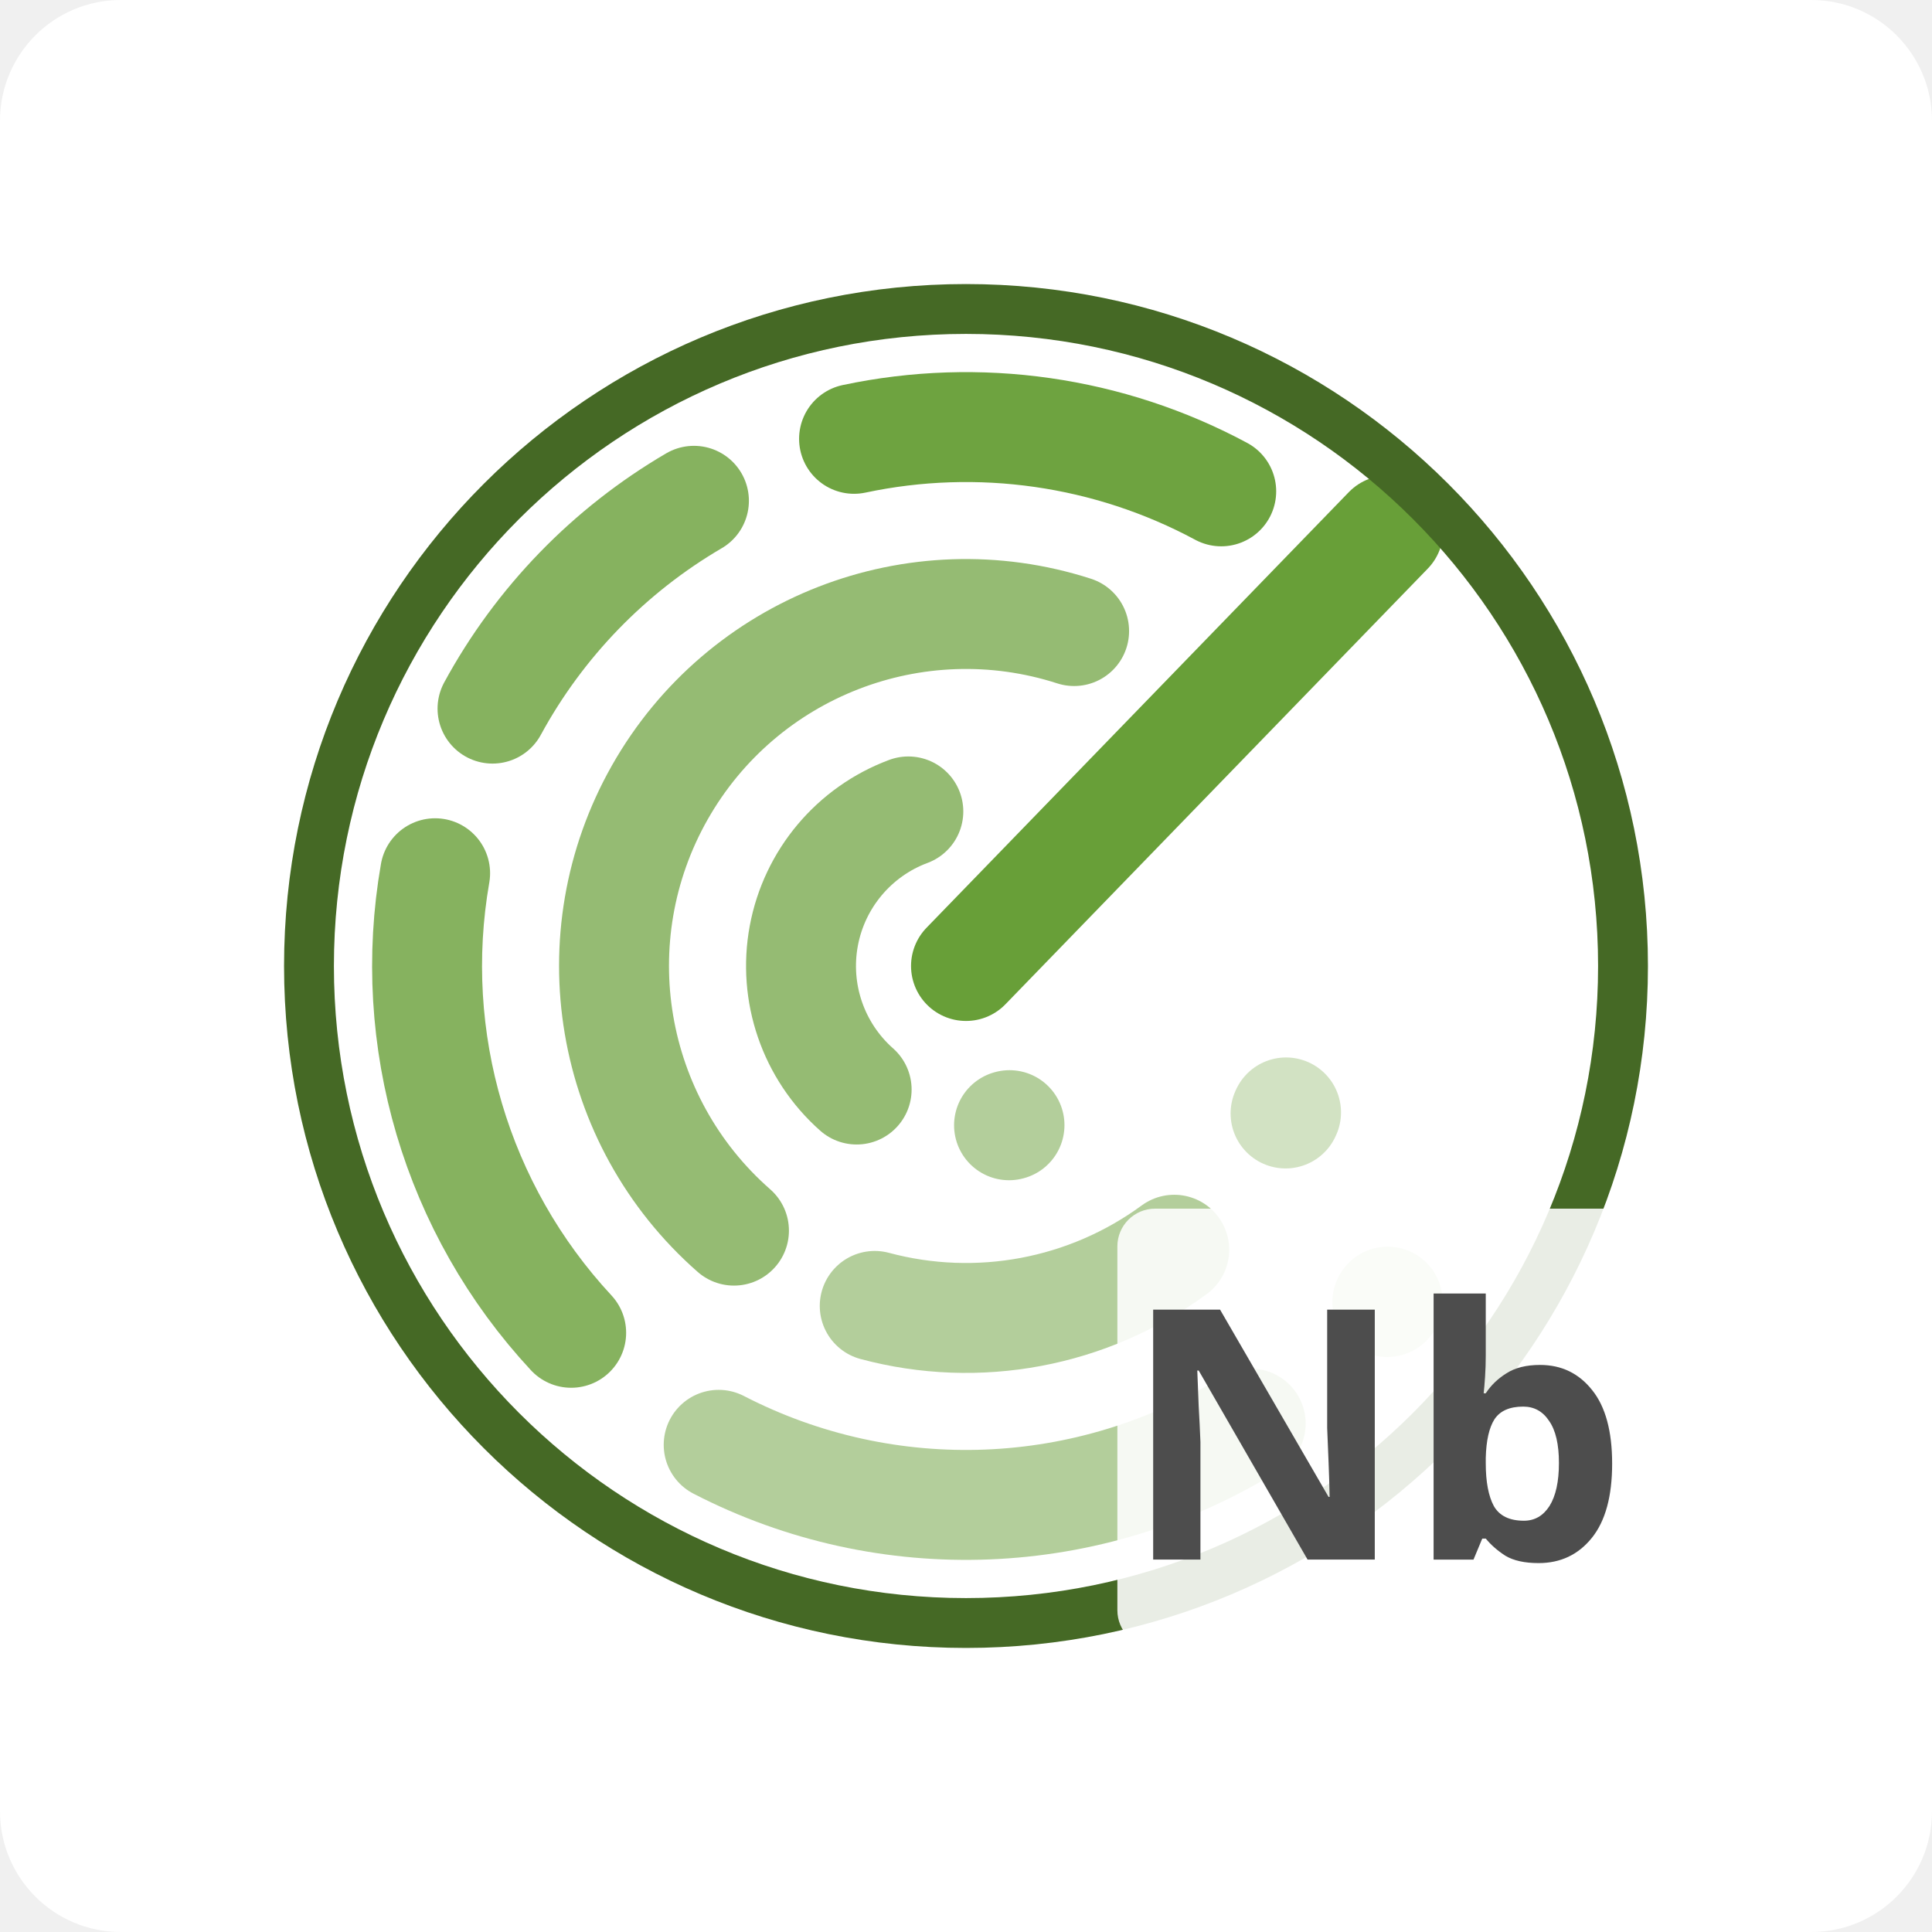
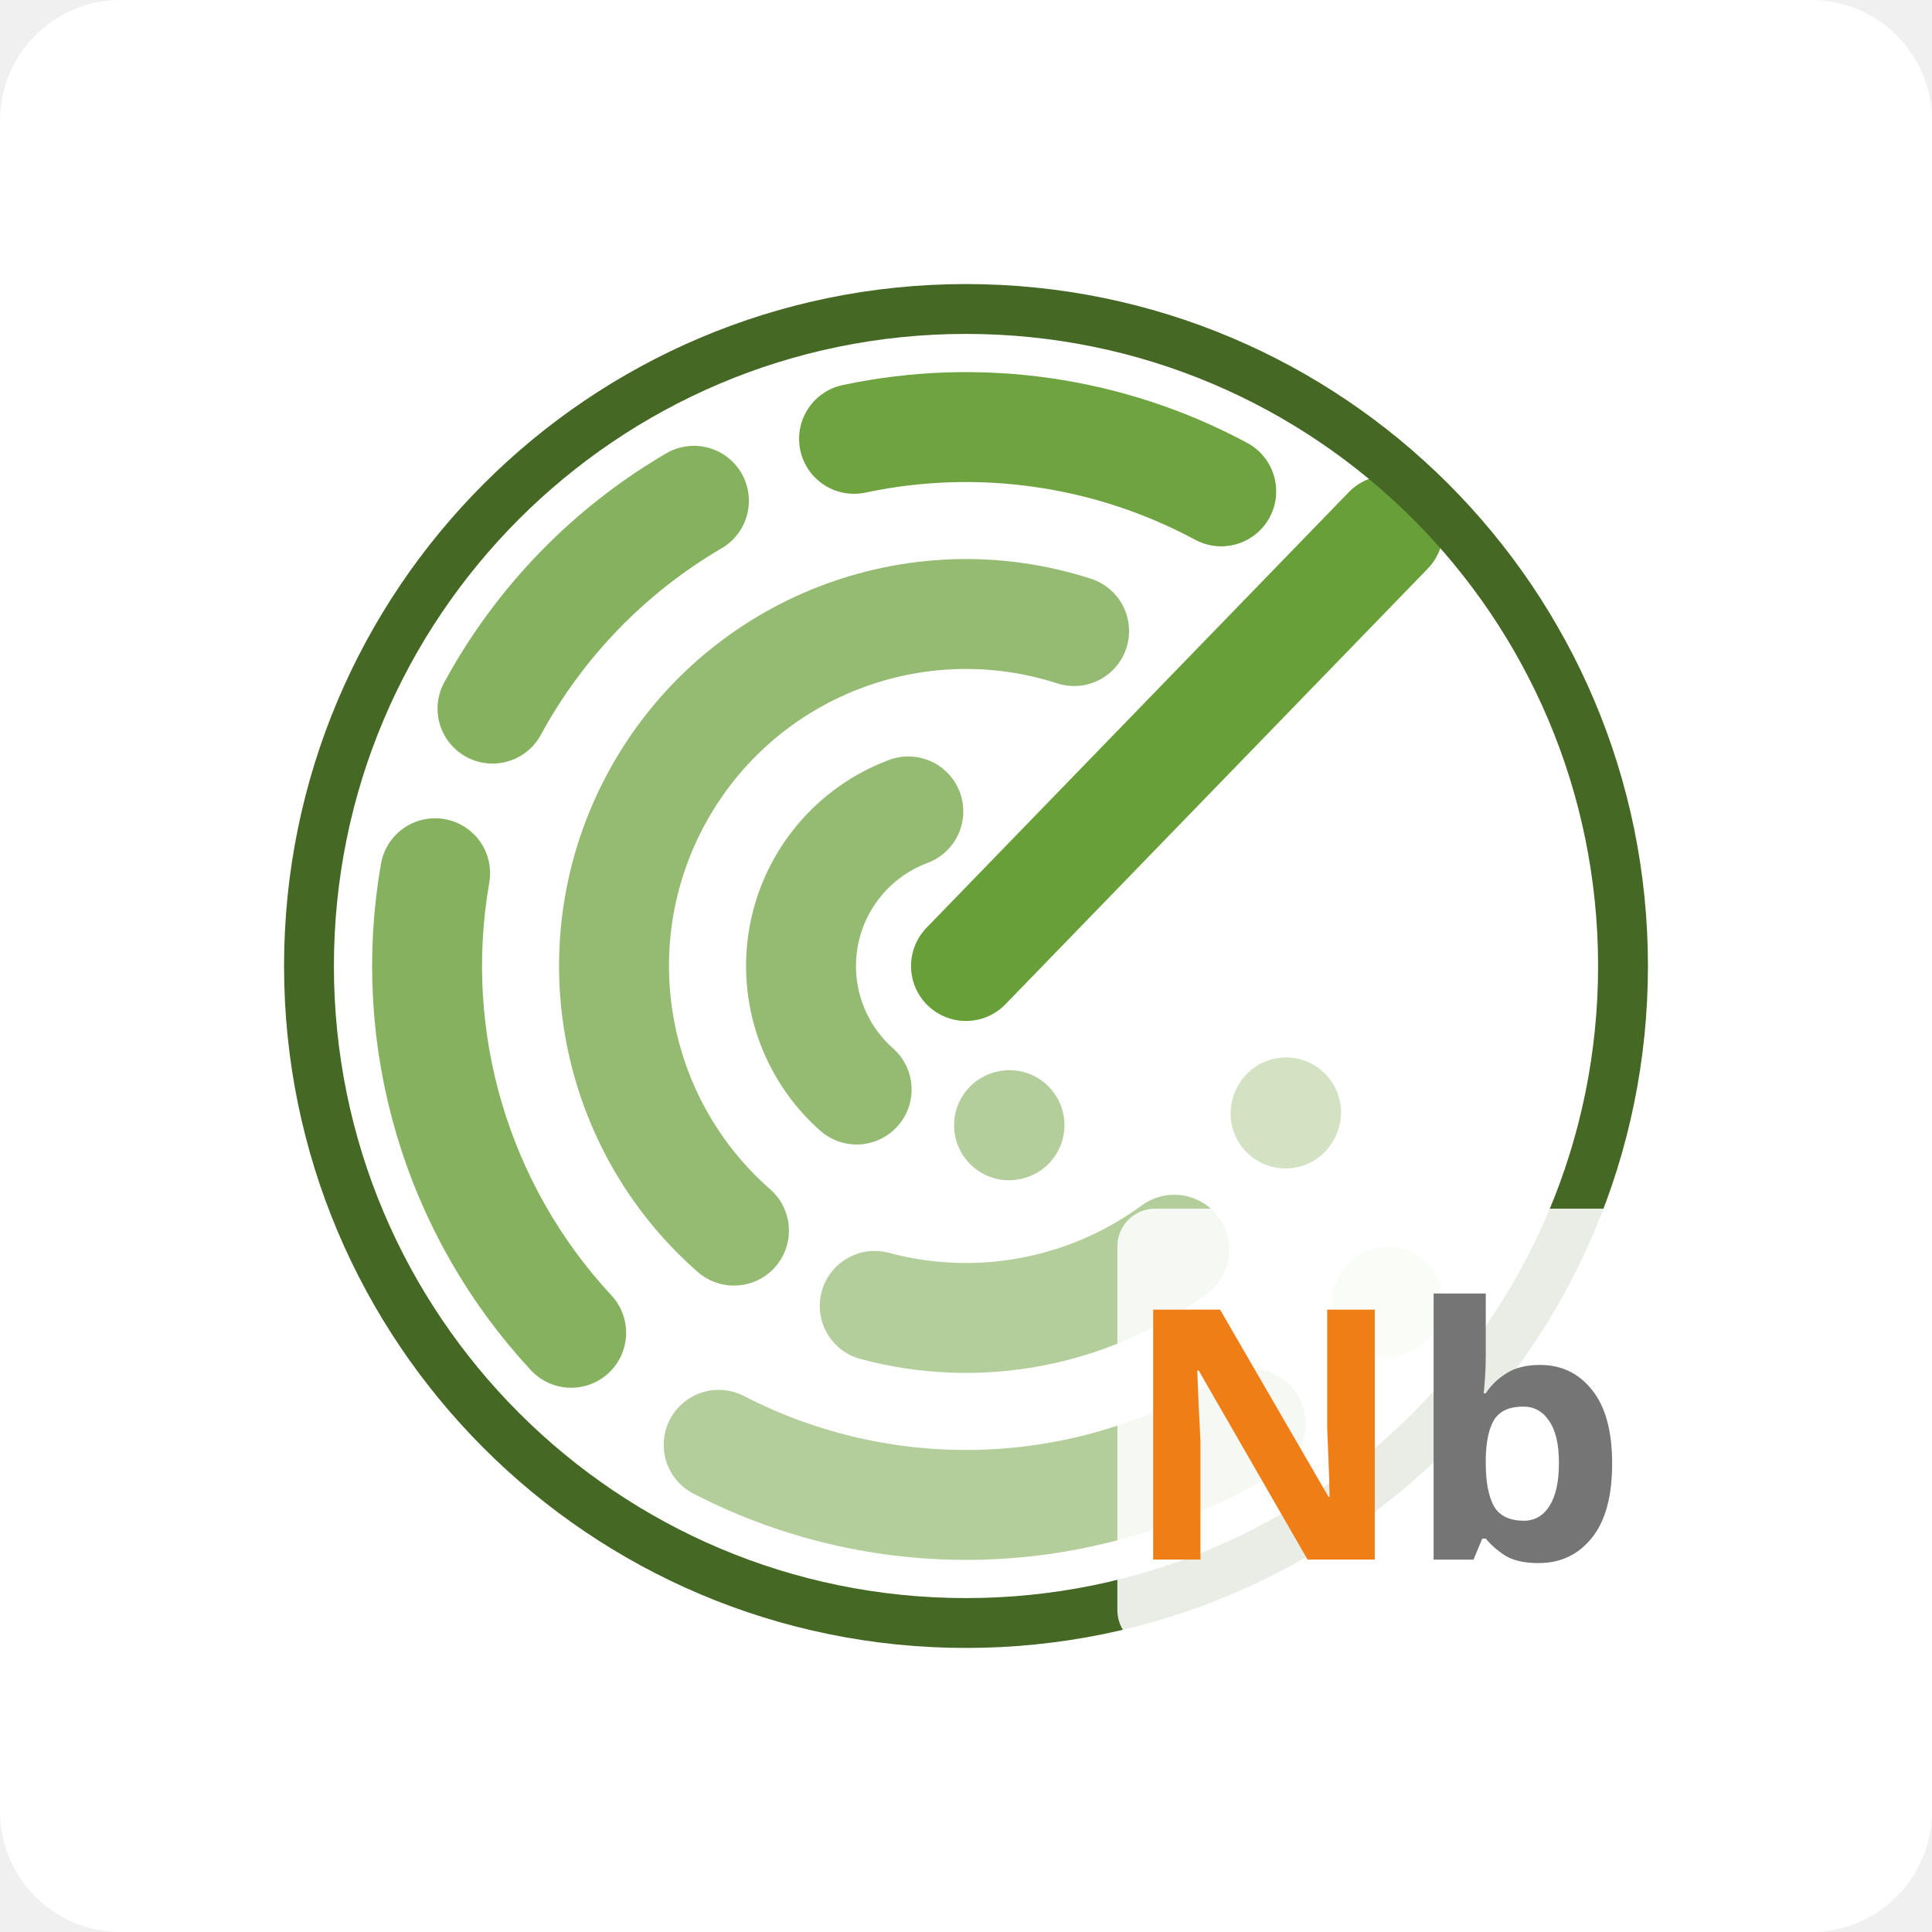
<svg xmlns="http://www.w3.org/2000/svg" width="512mm" height="512mm" viewBox="0 0 512 512" version="1.1" id="svg8">
  <defs id="defs2" />
  <g id="layer1" transform="translate(-22.60834,-57.68037)">
    <rect style="fill:#ffffff;fill-opacity:1;stroke:none;stroke-width:2.993" id="rect304" width="512" height="512" x="22.608" y="57.68" rx="32" />
    <g id="g1693" transform="matrix(3.303226,0,0,3.303226,-93.84415,-174.623)">
      <path style="fill:none;fill-rule:evenodd;stroke:#689f38;stroke-width:8.819;stroke-linecap:round;stroke-miterlimit:4;stroke-dasharray:none;stroke-opacity:0.3" id="path1917-8-3" d="m 146.581,174.754 a 43.236,43.236 0 0 1 -0.024,0.03" />
      <path id="path1917-8-3-3" style="fill:none;fill-rule:evenodd;stroke:#689f38;stroke-width:8.819;stroke-linecap:round;stroke-miterlimit:4;stroke-dasharray:none;stroke-opacity:0.3" d="m 138.431,159.573 a 28.236,28.236 0 0 1 -0.039,0.085" />
      <path style="fill:none;stroke:#689f38;stroke-width:8.819;stroke-linecap:round;stroke-linejoin:miter;stroke-miterlimit:4;stroke-dasharray:none;stroke-opacity:1" d="m 112.754,147.826 33.879,-34.948" id="path2823" />
      <path id="path1917-8-3-5" style="fill:none;fill-rule:evenodd;stroke:#689f38;stroke-width:8.819;stroke-linecap:round;stroke-miterlimit:4;stroke-dasharray:none;stroke-opacity:0.5" d="m 135.596,184.536 a 43.236,43.236 0 0 1 -42.684,1.705" />
      <path id="path1917-8-3-8" style="fill:none;fill-rule:evenodd;stroke:#689f38;stroke-width:8.819;stroke-linecap:round;stroke-miterlimit:4;stroke-dasharray:none;stroke-opacity:0.8" d="M 81.078,177.254 A 43.236,43.236 0 0 1 70.163,140.384" />
      <path id="path1917-8-3-36" style="fill:none;fill-rule:evenodd;stroke:#689f38;stroke-width:8.819;stroke-linecap:round;stroke-miterlimit:4;stroke-dasharray:none;stroke-opacity:0.8" d="M 74.768,127.177 A 43.236,43.236 0 0 1 90.927,110.504" />
      <path id="path1917-8-3-38" style="fill:none;fill-rule:evenodd;stroke:#689f38;stroke-width:8.819;stroke-linecap:round;stroke-miterlimit:4;stroke-dasharray:none;stroke-opacity:0.957" d="m 103.773,105.533 a 43.236,43.236 0 0 1 29.457,4.213" />
      <path style="fill:none;fill-rule:evenodd;stroke:#689f38;stroke-width:8.819;stroke-linecap:round;stroke-miterlimit:4;stroke-dasharray:none;stroke-opacity:0.5" id="path1917-8-3-3-7" d="m 129.462,170.589 a 28.236,28.236 0 0 1 -24.03,4.508" />
      <path style="fill:none;fill-rule:evenodd;stroke:#689f38;stroke-width:8.819;stroke-linecap:round;stroke-miterlimit:4;stroke-dasharray:none;stroke-opacity:0.7" id="path1917-8-3-3-8" d="M 94.139,169.057 A 28.236,28.236 0 0 1 88.195,133.893 28.236,28.236 0 0 1 121.428,120.955" />
      <path id="path1917-8-3-3-6-6" style="fill:none;fill-rule:evenodd;stroke:#689f38;stroke-width:8.819;stroke-linecap:round;stroke-miterlimit:4;stroke-dasharray:none;stroke-opacity:0.5" d="m 116.244,160.594 a 13.236,13.236 0 0 1 -0.037,0.01" />
      <path id="path1917-8-3-3-6-1" style="fill:none;fill-rule:evenodd;stroke:#689f38;stroke-width:8.819;stroke-linecap:round;stroke-miterlimit:4;stroke-dasharray:none;stroke-opacity:0.7" d="m 103.981,157.737 a 13.236,13.236 0 0 1 -4.24,-12.329 13.236,13.236 0 0 1 8.387,-9.983" />
      <circle style="fill:none;fill-rule:evenodd;stroke:#456925;stroke-width:4;stroke-miterlimit:4;stroke-dasharray:none;stroke-opacity:1" id="path1917" cx="112.754" cy="147.826" r="52.711" />
    </g>
    <g id="g2485" transform="translate(-3.538119,-0.7056563)">
      <rect style="fill:#ffffff;fill-opacity:0.882;stroke-width:1.303" id="rect253" width="140.607" height="116.417" x="322.262" y="378.692" rx="10" ry="10" />
      <g aria-label="Nb" id="text365" style="font-weight:bold;font-size:92.778px;font-family:'Noto Sans';-inkscape-font-specification:'Noto Sans Bold';fill:#4d4d4d;stroke:#4caf50;stroke-width:5;stroke-linecap:round">
-         <path d="m 390.478,471.692 h -17.813 l -28.854,-50.1 h -0.371 q 0.186,4.732 0.371,9.463 0.278,4.732 0.464,9.463 v 31.173 h -12.525 v -66.243 h 17.721 l 28.761,49.636 h 0.278 q -0.093,-4.639 -0.278,-9.185 -0.186,-4.546 -0.371,-9.092 v -31.359 h 12.618 z" style="stroke:none;stroke-width:5" id="path1497" />
-         <path d="m 419.889,417.603 q 0,2.876 -0.186,5.659 -0.186,2.783 -0.371,4.361 h 0.557 q 2.041,-3.154 5.474,-5.288 3.433,-2.227 8.907,-2.227 8.536,0 13.824,6.68 5.288,6.587 5.288,19.483 0,12.989 -5.381,19.669 -5.381,6.68 -14.102,6.68 -5.567,0 -8.814,-1.948 -3.154,-2.041 -5.196,-4.546 h -0.928 l -2.319,5.567 h -10.577 v -70.511 h 13.824 z m 9.927,13.546 q -5.381,0 -7.608,3.34 -2.134,3.34 -2.319,10.206 v 1.484 q 0,7.329 2.134,11.319 2.227,3.897 7.979,3.897 4.268,0 6.773,-3.897 2.505,-3.989 2.505,-11.412 0,-7.422 -2.598,-11.133 -2.505,-3.804 -6.866,-3.804 z" style="stroke:none;stroke-width:5" id="path1499" />
+         <path d="m 390.478,471.692 h -17.813 l -28.854,-50.1 h -0.371 q 0.186,4.732 0.371,9.463 0.278,4.732 0.464,9.463 v 31.173 h -12.525 v -66.243 h 17.721 l 28.761,49.636 h 0.278 q -0.093,-4.639 -0.278,-9.185 -0.186,-4.546 -0.371,-9.092 v -31.359 h 12.618 z" style="stroke:none;stroke-width:5;fill:#f07e17;fill-opacity:1" id="path1497" />
+         <path d="m 419.889,417.603 q 0,2.876 -0.186,5.659 -0.186,2.783 -0.371,4.361 h 0.557 q 2.041,-3.154 5.474,-5.288 3.433,-2.227 8.907,-2.227 8.536,0 13.824,6.68 5.288,6.587 5.288,19.483 0,12.989 -5.381,19.669 -5.381,6.68 -14.102,6.68 -5.567,0 -8.814,-1.948 -3.154,-2.041 -5.196,-4.546 h -0.928 l -2.319,5.567 h -10.577 v -70.511 h 13.824 z m 9.927,13.546 q -5.381,0 -7.608,3.34 -2.134,3.34 -2.319,10.206 v 1.484 q 0,7.329 2.134,11.319 2.227,3.897 7.979,3.897 4.268,0 6.773,-3.897 2.505,-3.989 2.505,-11.412 0,-7.422 -2.598,-11.133 -2.505,-3.804 -6.866,-3.804 z" style="stroke:none;stroke-width:5;fill:#757575;fill-opacity:1" id="path1499" />
      </g>
    </g>
  </g>
</svg>
